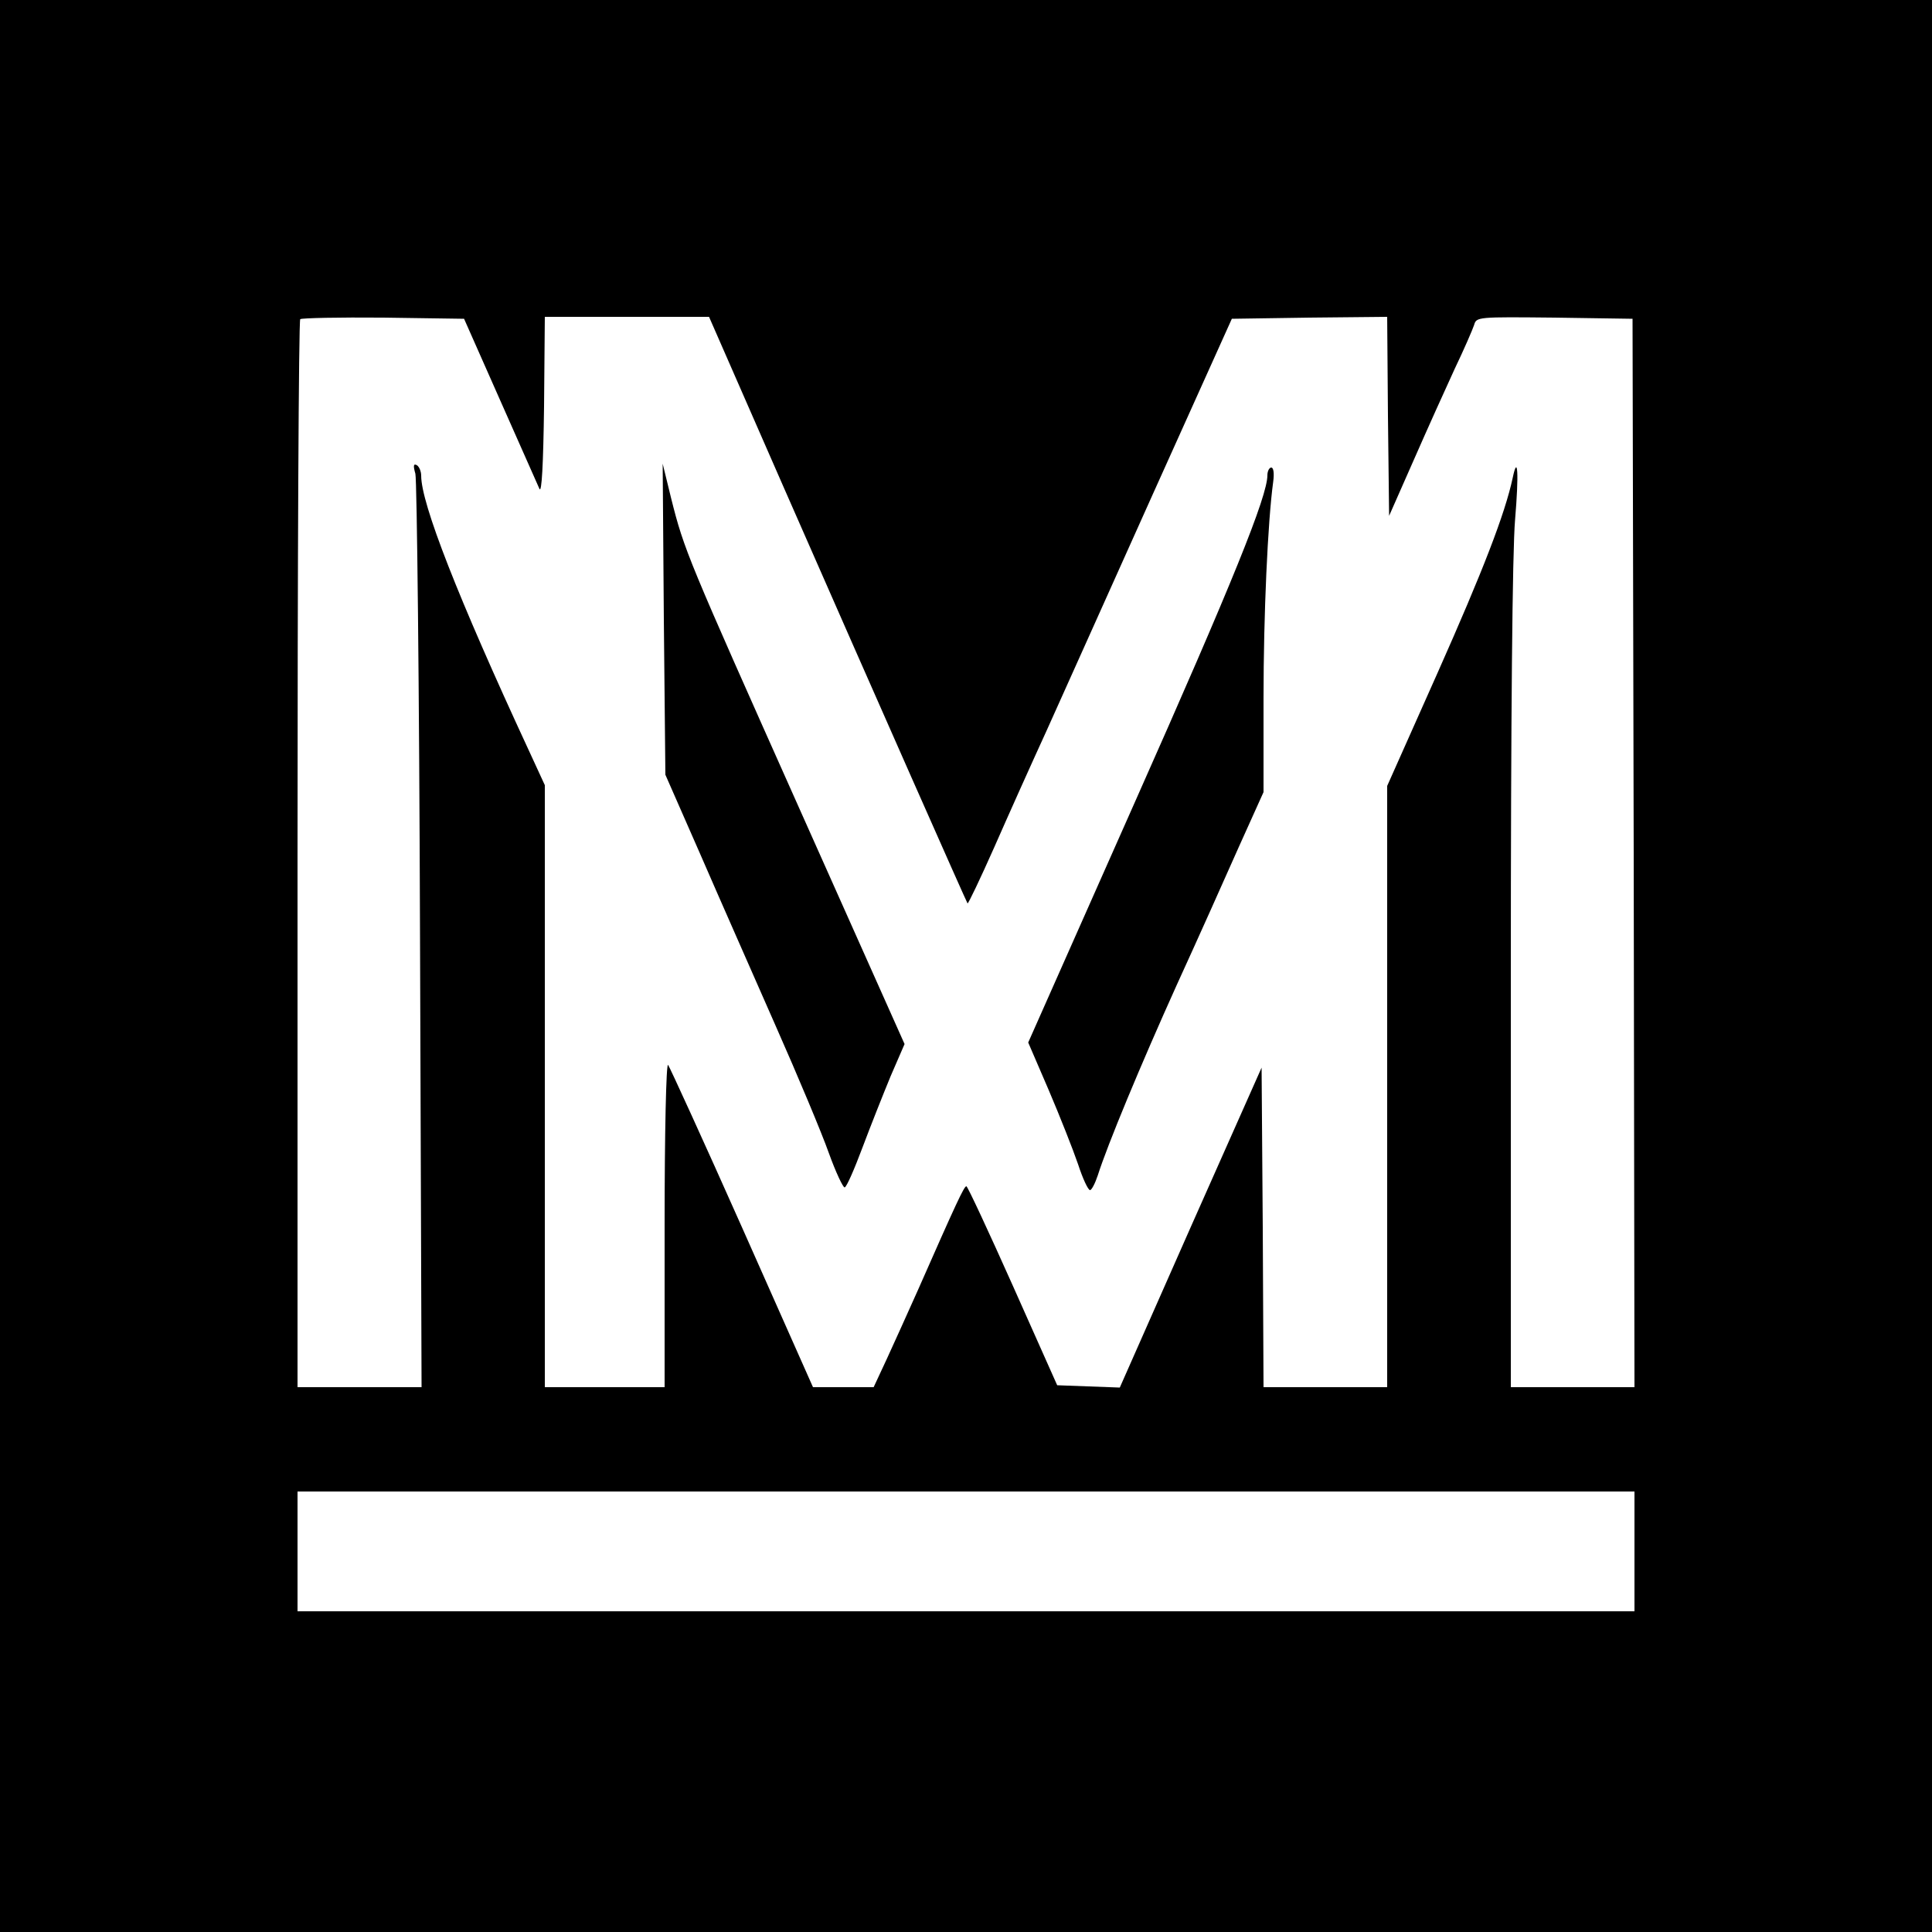
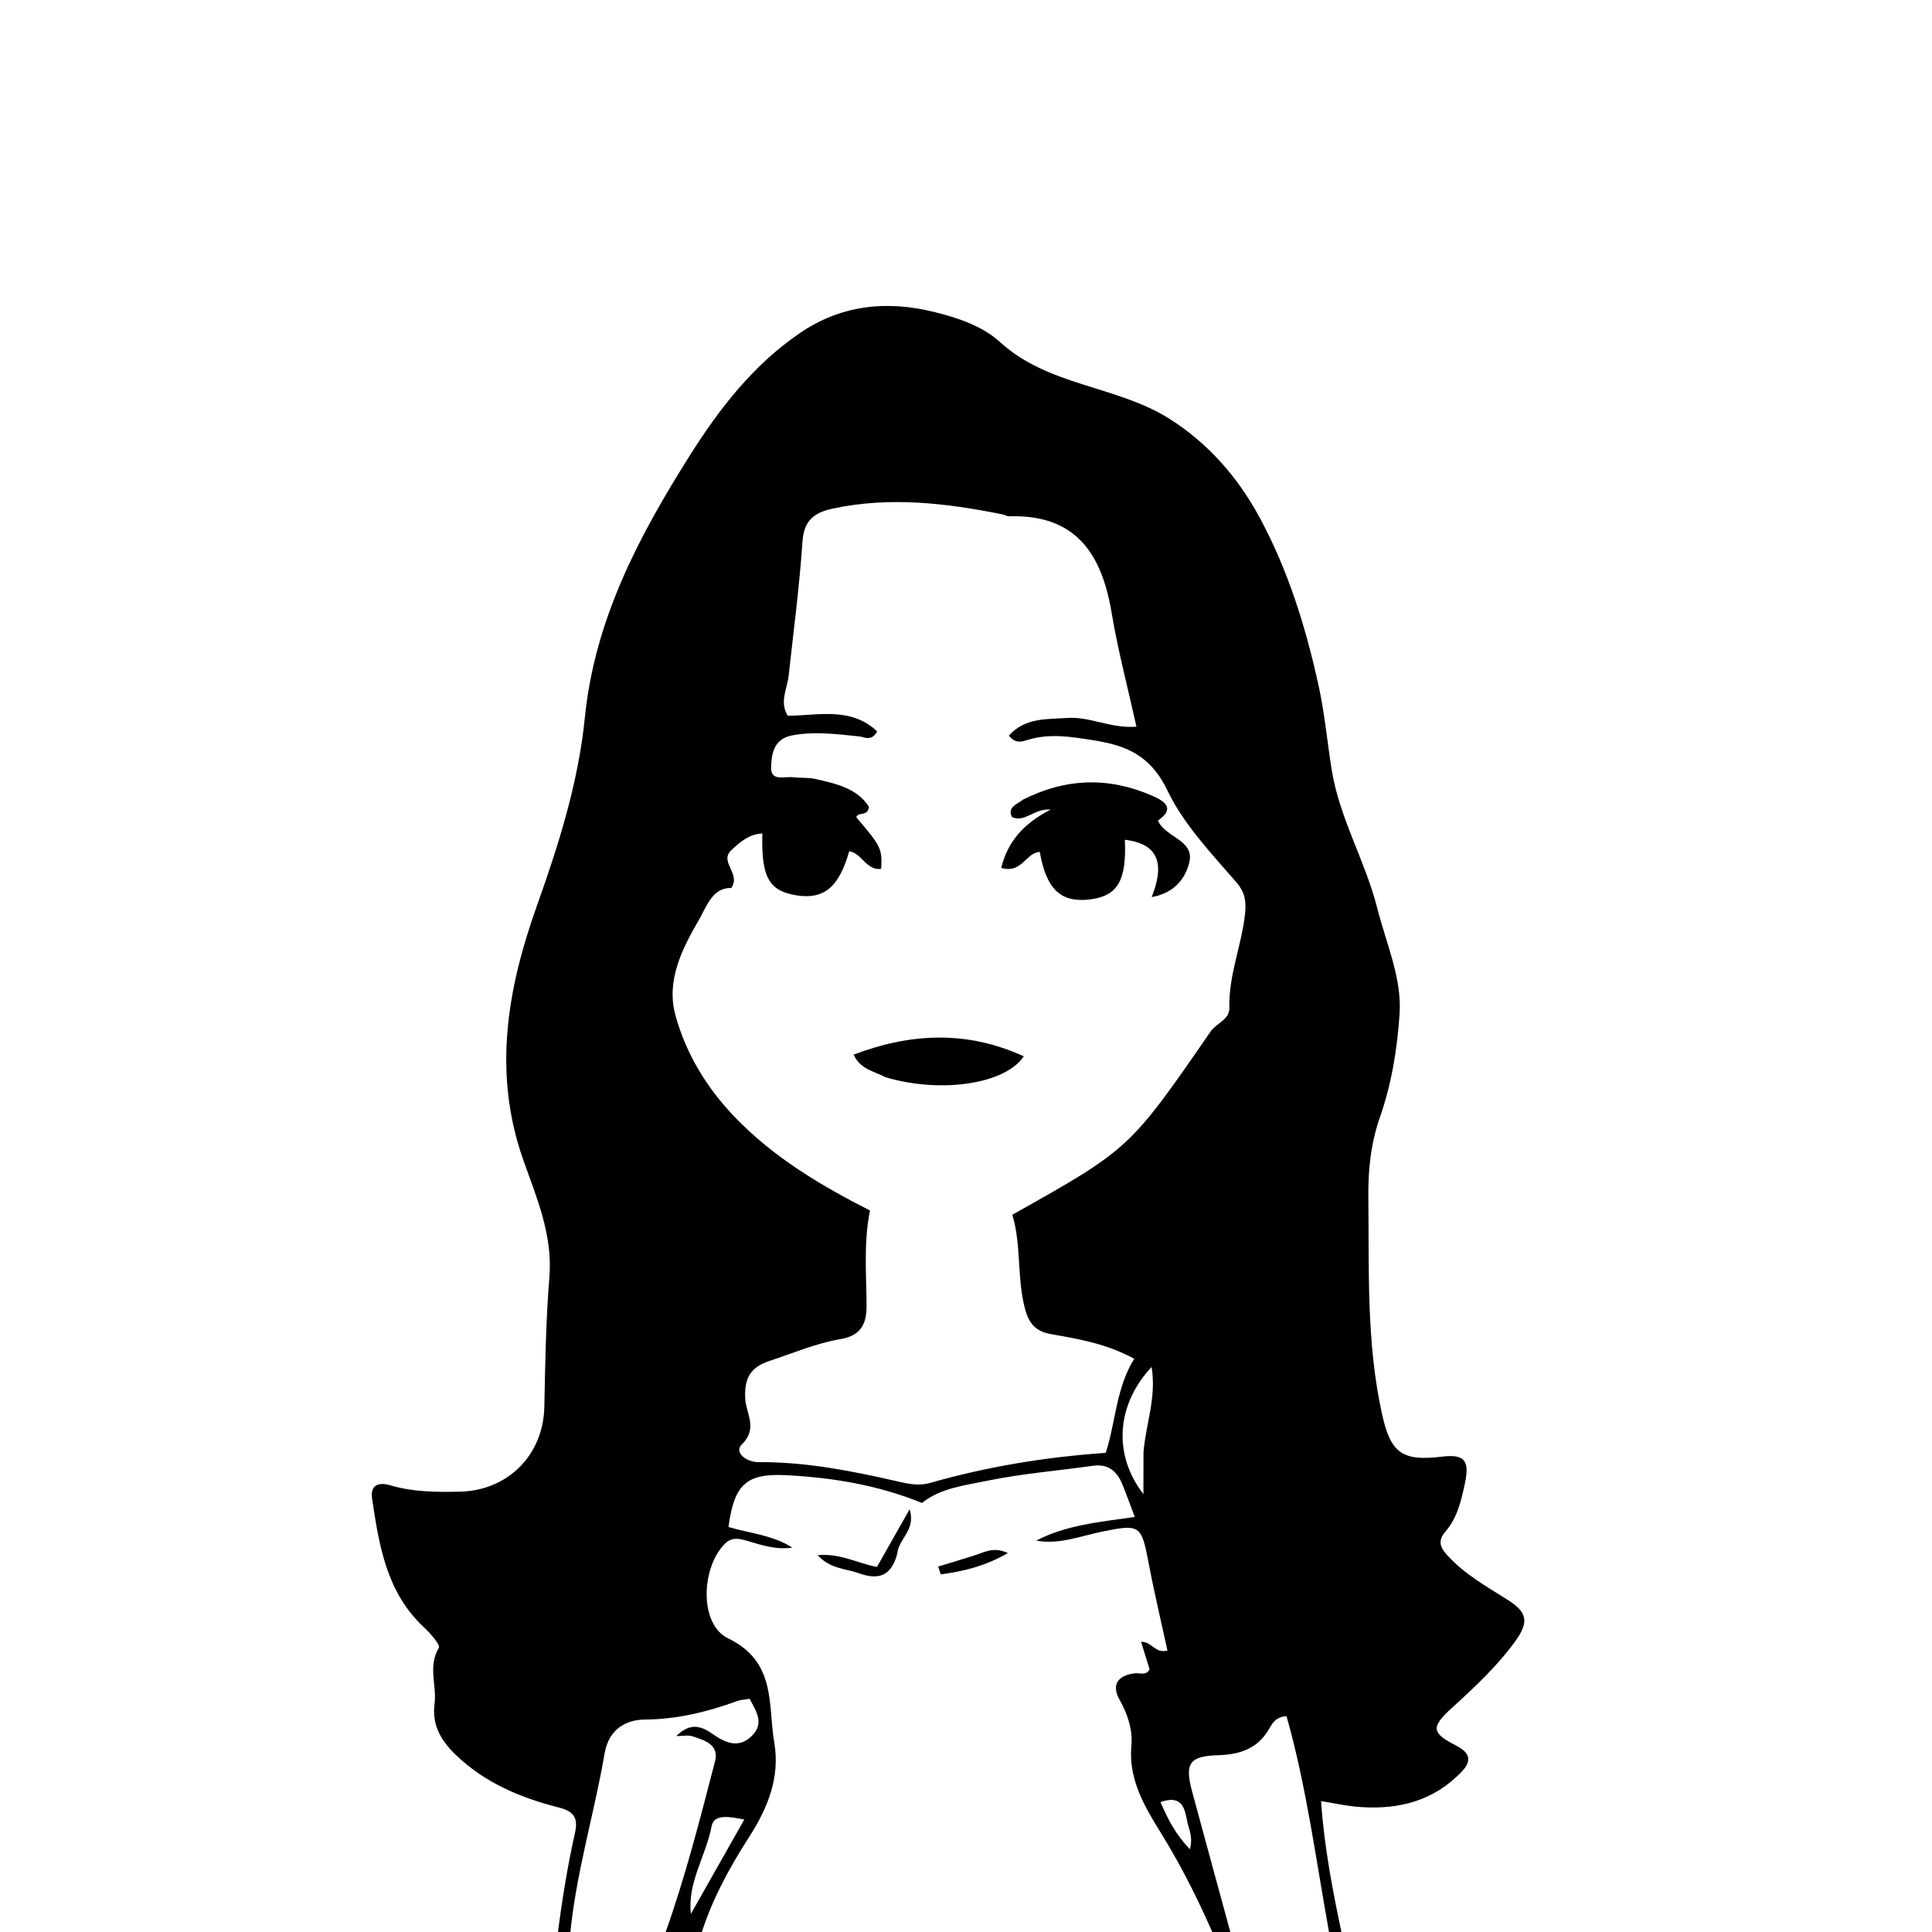
- <svg xmlns="http://www.w3.org/2000/svg" version="1.0" width="500pt" height="500pt" viewBox="0 0 500 500" preserveAspectRatio="xMidYMid meet">
-   <g transform="translate(0,500) scale(0.1,-0.1)" fill="#000000" stroke="none">
-     <path d="M0 2500 l0 -2500 2500 0 2500 0 0 2500 0 2500 -2500 0 -2500 0 0 -2500z m1294 1465 c51 -115 97 -219 102 -230 6 -13 10 63 12 213 l2 232 213 0 212 0 194 -443 c248 -565 472 -1071 475 -1075 2 -1 33 64 69 145 36 82 97 218 136 303 38 85 162 360 274 610 l205 455 201 3 201 2 2 -257 3 -258 64 145 c35 80 83 186 106 236 24 50 46 101 50 113 6 21 9 21 208 19 l202 -3 3 -1382 2 -1383 -160 0 -160 0 0 1059 c0 675 4 1106 11 1186 10 120 7 171 -6 109 -20 -94 -78 -243 -194 -504 l-131 -294 0 -778 0 -778 -160 0 -160 0 -2 414 -3 413 -184 -414 -183 -414 -81 3 -81 3 -115 258 c-63 141 -117 257 -120 257 -6 0 -26 -43 -126 -270 -26 -58 -62 -138 -80 -177 l-34 -73 -78 0 -79 0 -183 412 c-101 227 -188 417 -192 422 -5 6 -9 -178 -9 -412 l0 -422 -155 0 -155 0 0 779 0 779 -41 89 c-185 399 -279 640 -279 712 0 11 -5 23 -11 27 -9 5 -10 -1 -4 -22 4 -16 10 -554 12 -1196 l4 -1168 -160 0 -161 0 0 1378 c0 758 3 1382 7 1386 4 3 101 5 215 4 l209 -3 93 -210z m2936 -2980 l0 -155 -1730 0 -1730 0 0 155 0 155 1730 0 1730 0 0 -155z" />
-     <path d="M1718 3397 l4 -402 90 -205 c49 -113 137 -312 195 -444 58 -131 120 -279 138 -330 18 -50 37 -90 41 -89 5 1 25 47 46 103 21 56 54 139 73 185 l36 83 -272 609 c-291 652 -298 668 -332 803 l-22 90 3 -403z" />
-     <path d="M3280 3770 c0 -54 -90 -277 -343 -846 l-276 -622 53 -123 c29 -68 63 -154 76 -192 12 -37 26 -67 31 -67 4 0 13 17 20 38 25 79 111 286 204 492 54 118 126 279 161 358 l64 142 0 243 c0 217 11 458 25 560 3 22 1 37 -5 37 -5 0 -10 -9 -10 -20z" />
-   </g>
+ <svg xmlns="http://www.w3.org/2000/svg" version="1.1" id="Layer_1" x="0px" y="0px" width="100%" viewBox="0 0 400 400" enable-background="new 0 0 400 400" xml:space="preserve">
+   <path fill="#000000" opacity="1" stroke="none" d=" M115.375,401   C116.316,393.832 117.433,386.618 119.036,379.514   C119.787,376.191 118.639,374.981 115.699,374.228   C107.763,372.193 100.409,369.162 94.309,363.272   C91.132,360.205 89.422,356.969 89.968,352.763   C90.463,348.944 88.554,344.995 90.853,341.168   C91.213,340.568 89.103,338.152 87.797,336.939   C80.024,329.719 78.489,320.008 77.036,310.287   C76.615,307.464 78.357,306.782 80.802,307.513   C85.498,308.917 90.311,308.936 95.146,308.838   C105.197,308.634 112.504,301.206 112.699,291.263   C112.875,282.287 113.027,273.293 113.749,264.352   C114.452,255.65 111.069,247.876 108.348,240.182   C101.936,222.047 105.083,204.56 111.165,187.51   C115.719,174.741 119.735,161.993 121.094,148.521   C123.124,128.386 132.151,111.215 142.723,94.454   C148.937,84.601 155.843,75.681 165.477,69.045   C174.118,63.093 183.64,62.142 193.535,64.618   C198.368,65.827 203.4,67.491 207.059,70.831   C217.077,79.976 231.127,79.798 242.045,86.66   C250.068,91.704 256.196,98.729 260.644,106.876   C266.639,117.857 270.349,129.822 273.018,142.034   C274.254,147.688 274.785,153.494 275.687,159.223   C277.279,169.343 282.672,178.224 285.153,188.046   C286.977,195.266 290.247,202.45 289.771,209.832   C289.309,217.006 288.139,224.349 285.704,231.296   C283.809,236.702 283.233,242.25 283.301,247.974   C283.477,262.919 282.868,277.889 286.109,292.654   C287.89,300.769 290.209,302.596 298.487,301.588   C303.122,301.023 304.314,302.279 303.32,306.993   C302.568,310.564 301.756,314.196 299.296,317.056   C297.572,319.06 298.155,320.388 299.771,322.139   C303.342,326.008 307.874,328.529 312.209,331.27   C315.993,333.662 316.689,335.646 313.861,339.594   C310.025,344.95 305.335,349.284 300.54,353.658   C296.199,357.618 296.402,358.822 301.478,361.401   C306.072,363.735 303.297,366.249 301.459,367.951   C295.602,373.377 288.349,374.776 280.602,374.038   C278.467,373.835 276.358,373.363 273.506,372.894   C274.168,382.361 275.886,391.334 277.861,400.646   C277.25,401 276.5,401 275.277,400.661   C272.469,385.214 270.526,370.029 266.365,355.327   C264.079,355.406 263.367,356.894 262.657,358.097   C260.269,362.143 256.58,363.26 252.195,363.398   C246.256,363.585 245.242,365.072 246.803,370.864   C249.512,380.915 252.265,390.955 255,401   C253.933,401 252.867,401 251.276,400.654   C248.334,393.909 245.298,387.808 241.821,381.924   C238.049,375.541 233.512,369.562 234.247,361.367   C234.53,358.206 233.495,354.93 231.795,351.917   C230.069,348.856 231.366,346.89 234.945,346.44   C235.973,346.31 237.353,347.003 238.008,345.591   C237.425,343.717 236.867,341.923 236.245,339.924   C238.554,339.855 239.124,342.428 241.706,341.721   C240.396,335.677 238.95,329.633 237.797,323.534   C236.317,315.699 235.956,315.534 228.242,317.093   C223.754,318.001 219.343,319.845 214.541,318.963   C220.798,315.715 227.753,315.105 234.949,314.069   C233.912,311.339 233.19,309.325 232.384,307.344   C231.269,304.601 229.454,303.017 226.229,303.477   C218.995,304.511 211.672,305.079 204.531,306.549   C199.773,307.529 194.676,308.096 190.888,311.17   C181.772,307.463 172.371,305.911 162.753,305.423   C154.555,305.007 152.001,307.286 150.823,316.15   C155.228,317.453 160.042,317.831 164.038,320.42   C160.691,320.904 157.679,319.9 154.675,319.01   C152.962,318.502 151.471,318.221 150.07,319.626   C145.151,324.561 144.729,336.293 150.743,339.202   C160.782,344.056 158.957,352.876 160.302,360.749   C161.539,367.996 158.972,374.321 155.042,380.426   C150.908,386.847 147.244,393.605 145,401   C142.629,401 140.259,401 137.583,400.67   C141.863,388.761 144.905,376.708 148.034,364.694   C148.947,361.191 145.877,360.319 143.379,359.481   C142.514,359.191 141.471,359.435 140.02,359.435   C142.949,356.562 145.169,357.338 147.605,359.045   C150.135,360.818 152.968,362.112 155.696,359.363   C158.324,356.713 156.522,354.299 155.212,351.718   C154.2,351.894 153.357,351.917 152.605,352.191   C146.416,354.444 140.204,355.962 133.457,356.019   C129.803,356.05 126.065,357.849 125.182,363.006   C123.007,375.706 119.156,388.096 118,401   C117.25,401 116.5,401 115.375,401  M228.932,300.798   C231.014,294.373 231.051,287.399 234.828,281.318   C229.114,278.202 223.392,277.228 217.705,276.236   C214.555,275.686 213.067,274.206 212.204,270.932   C210.51,264.501 211.494,257.803 209.592,251.501   C233.839,237.883 233.858,237.896 250.649,213.556   C251.858,211.804 254.599,211.148 254.531,208.603   C254.349,201.85 257.13,195.613 257.793,188.997   C258.049,186.44 257.659,184.598 255.982,182.669   C250.798,176.705 245.034,170.597 241.798,163.837   C238.162,156.24 233.099,154.316 226.176,153.23   C221.715,152.53 217.335,151.803 212.856,153.164   C211.737,153.504 210.267,154.126 208.88,152.29   C212.233,148.568 216.668,148.927 221.056,148.644   C225.729,148.342 230.007,150.873 235.286,150.445   C233.485,142.305 231.443,134.631 230.142,126.832   C228.109,114.635 222.701,106.463 208.961,106.895   C208.487,106.91 208.012,106.587 207.525,106.489   C195.888,104.162 184.241,102.763 172.413,105.301   C168.482,106.145 166.435,107.794 166.138,112.202   C165.514,121.47 164.287,130.698 163.277,139.939   C162.981,142.651 161.332,145.328 163.094,148.19   C169.446,148.145 176.171,146.286 181.613,151.433   C180.367,153.619 179.024,152.574 177.798,152.454   C173.166,152.002 168.551,151.348 163.882,152.283   C160.168,153.027 159.745,156.152 159.645,158.793   C159.526,161.902 162.471,160.695 164.251,160.919   C165.733,161.105 167.278,160.938 168.72,161.262   C173.048,162.236 177.453,163.175 179.9,167.042   C179.691,169.158 177.7,167.965 177.285,169.198   C182.463,175.299 182.641,175.665 182.443,179.888   C179.38,180.321 178.44,176.626 175.818,176.238   C173.711,183.704 170.559,186.292 164.867,185.364   C159.19,184.438 157.596,181.607 157.837,172.571   C155.1,172.678 153.197,174.34 151.434,175.997   C148.795,178.476 153.479,180.799 151.406,183.844   C147.489,183.773 146.372,187.562 144.692,190.462   C141.169,196.547 137.871,203.078 139.856,210.262   C142.041,218.169 146.261,225.138 152.038,231.181   C160.098,239.612 169.918,245.429 180.125,250.624   C178.767,257.364 179.388,263.853 179.414,270.305   C179.43,274.283 178.135,276.537 174.021,277.245   C168.925,278.122 164.15,280.169 159.253,281.787   C155.066,283.169 154.058,285.723 154.307,289.71   C154.498,292.766 156.974,295.757 153.549,299.096   C151.983,300.623 154.368,302.74 157.119,302.722   C166.65,302.657 175.928,304.458 185.18,306.559   C187.539,307.095 189.954,307.77 192.556,307.026   C204.248,303.685 216.177,301.695 228.932,300.798  M236.747,300.703   C237.19,294.957 239.479,289.346 238.425,283.009   C231.064,290.909 230.433,301.192 236.731,309.343   C236.731,306.513 236.731,304.056 236.747,300.703  M143.043,396.249   C146.675,389.83 150.306,383.411 154.097,376.711   C151.079,376.124 147.82,375.5 147.333,378.092   C146.175,384.26 142.302,389.675 143.043,396.249  M245.858,377.422   C245.312,374.52 244.863,371.49 240.27,373.097   C241.847,376.814 243.508,379.911 246.353,382.874   C246.895,380.858 246.493,379.481 245.858,377.422  z" />
+   <path fill="#000000" opacity="1" stroke="none" d=" M185.777,321.643   C184.517,326.397 181.839,327.173 177.784,325.71   C175.083,324.735 171.949,324.869 169.274,321.985   C173.974,321.532 177.564,323.692 181.565,324.413   C183.712,320.626 185.79,316.96 188.331,312.477   C189.682,316.82 186.042,318.517 185.777,321.643  z" />
+   <path fill="#000000" opacity="1" stroke="none" d=" M201.293,322.171   C203.67,321.491 205.565,320.082 208.665,321.548   C203.886,324.301 199.388,325.336 194.77,325.952   C194.594,325.414 194.418,324.876 194.242,324.337   C196.47,323.666 198.698,322.995 201.293,322.171  z" />
+   <path fill="#000000" opacity="1" stroke="none" d=" M211.786,165.564   C220.829,161.01 229.641,160.867 238.564,164.753   C241.505,166.034 243.157,167.495 239.745,169.899   C241.269,173.423 247.348,173.882 246.237,178.527   C245.518,181.533 243.423,184.875 238.441,185.731   C240.94,179.452 240.398,174.757 232.89,173.863   C233.273,182.26 231.405,185.466 225.809,186.198   C219.686,186.998 216.638,184.187 215.278,176.389   C212.398,176.473 211.626,180.954 207.292,179.681   C208.64,174.244 211.864,170.55 217.531,167.599   C213.974,167.386 212.166,170.412 209.49,169.148   C208.574,167.033 210.45,166.644 211.786,165.564  z" />
+   <path fill="#000000" opacity="1" stroke="none" d=" M183.348,223.032   C180.866,221.731 178.174,221.431 176.727,218.357   C188.672,213.811 200.268,213.358 211.958,218.696   C208.203,224.414 194.905,226.459 183.348,223.032  z" />
</svg>
